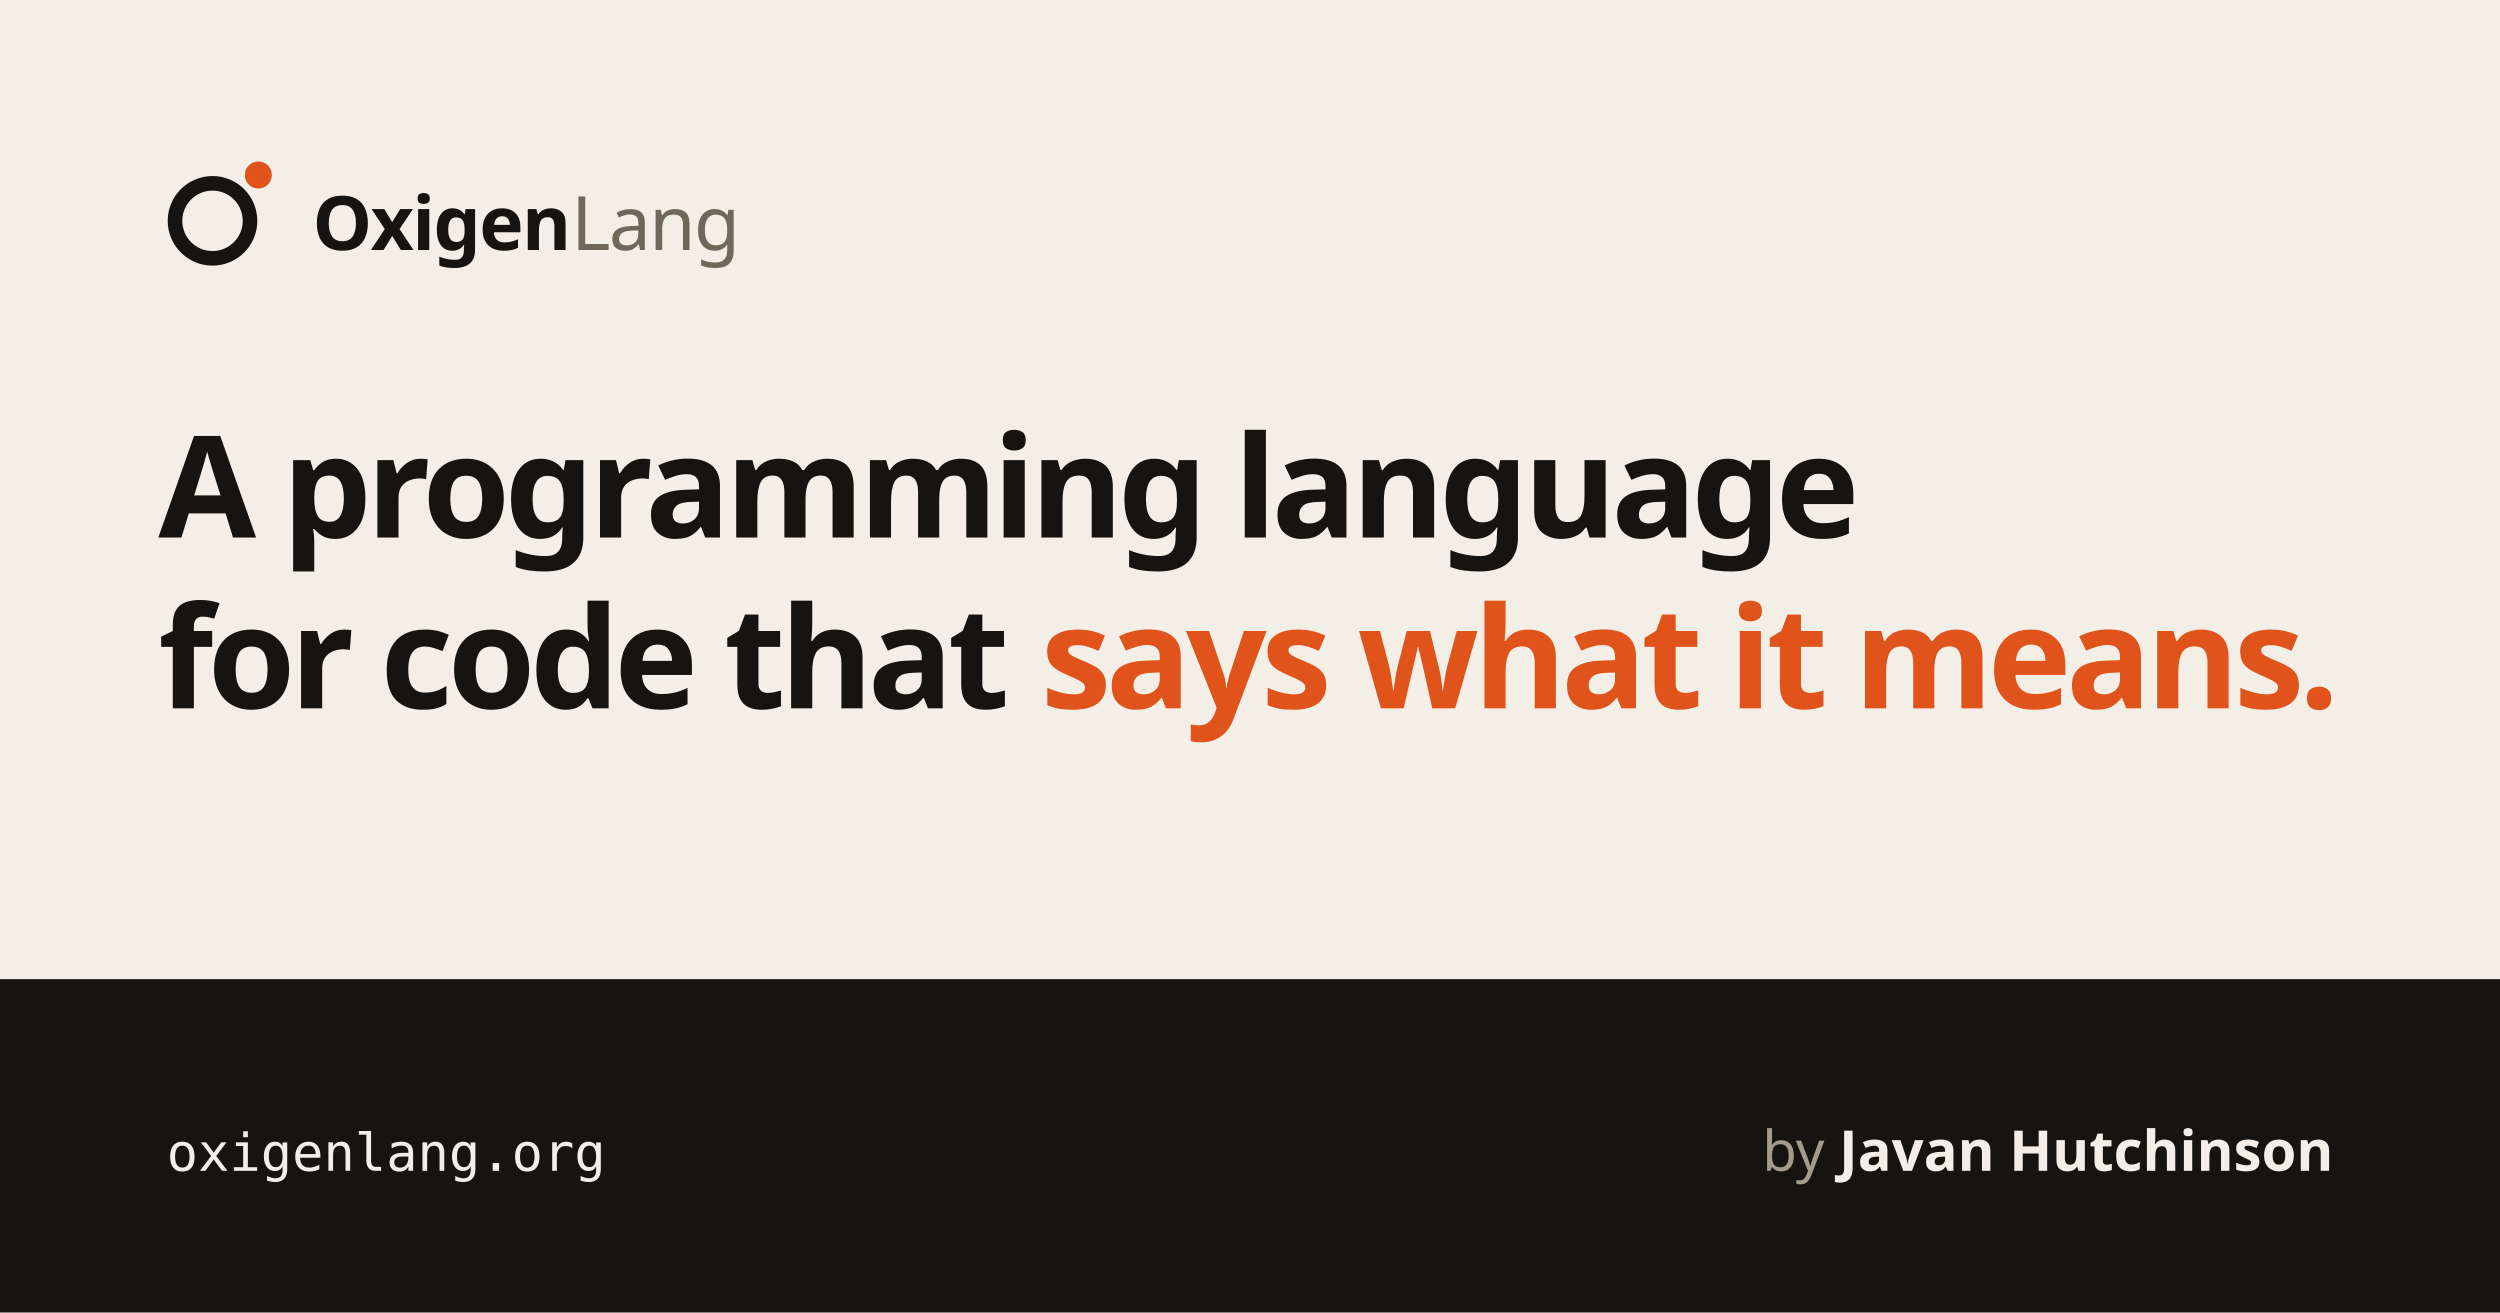
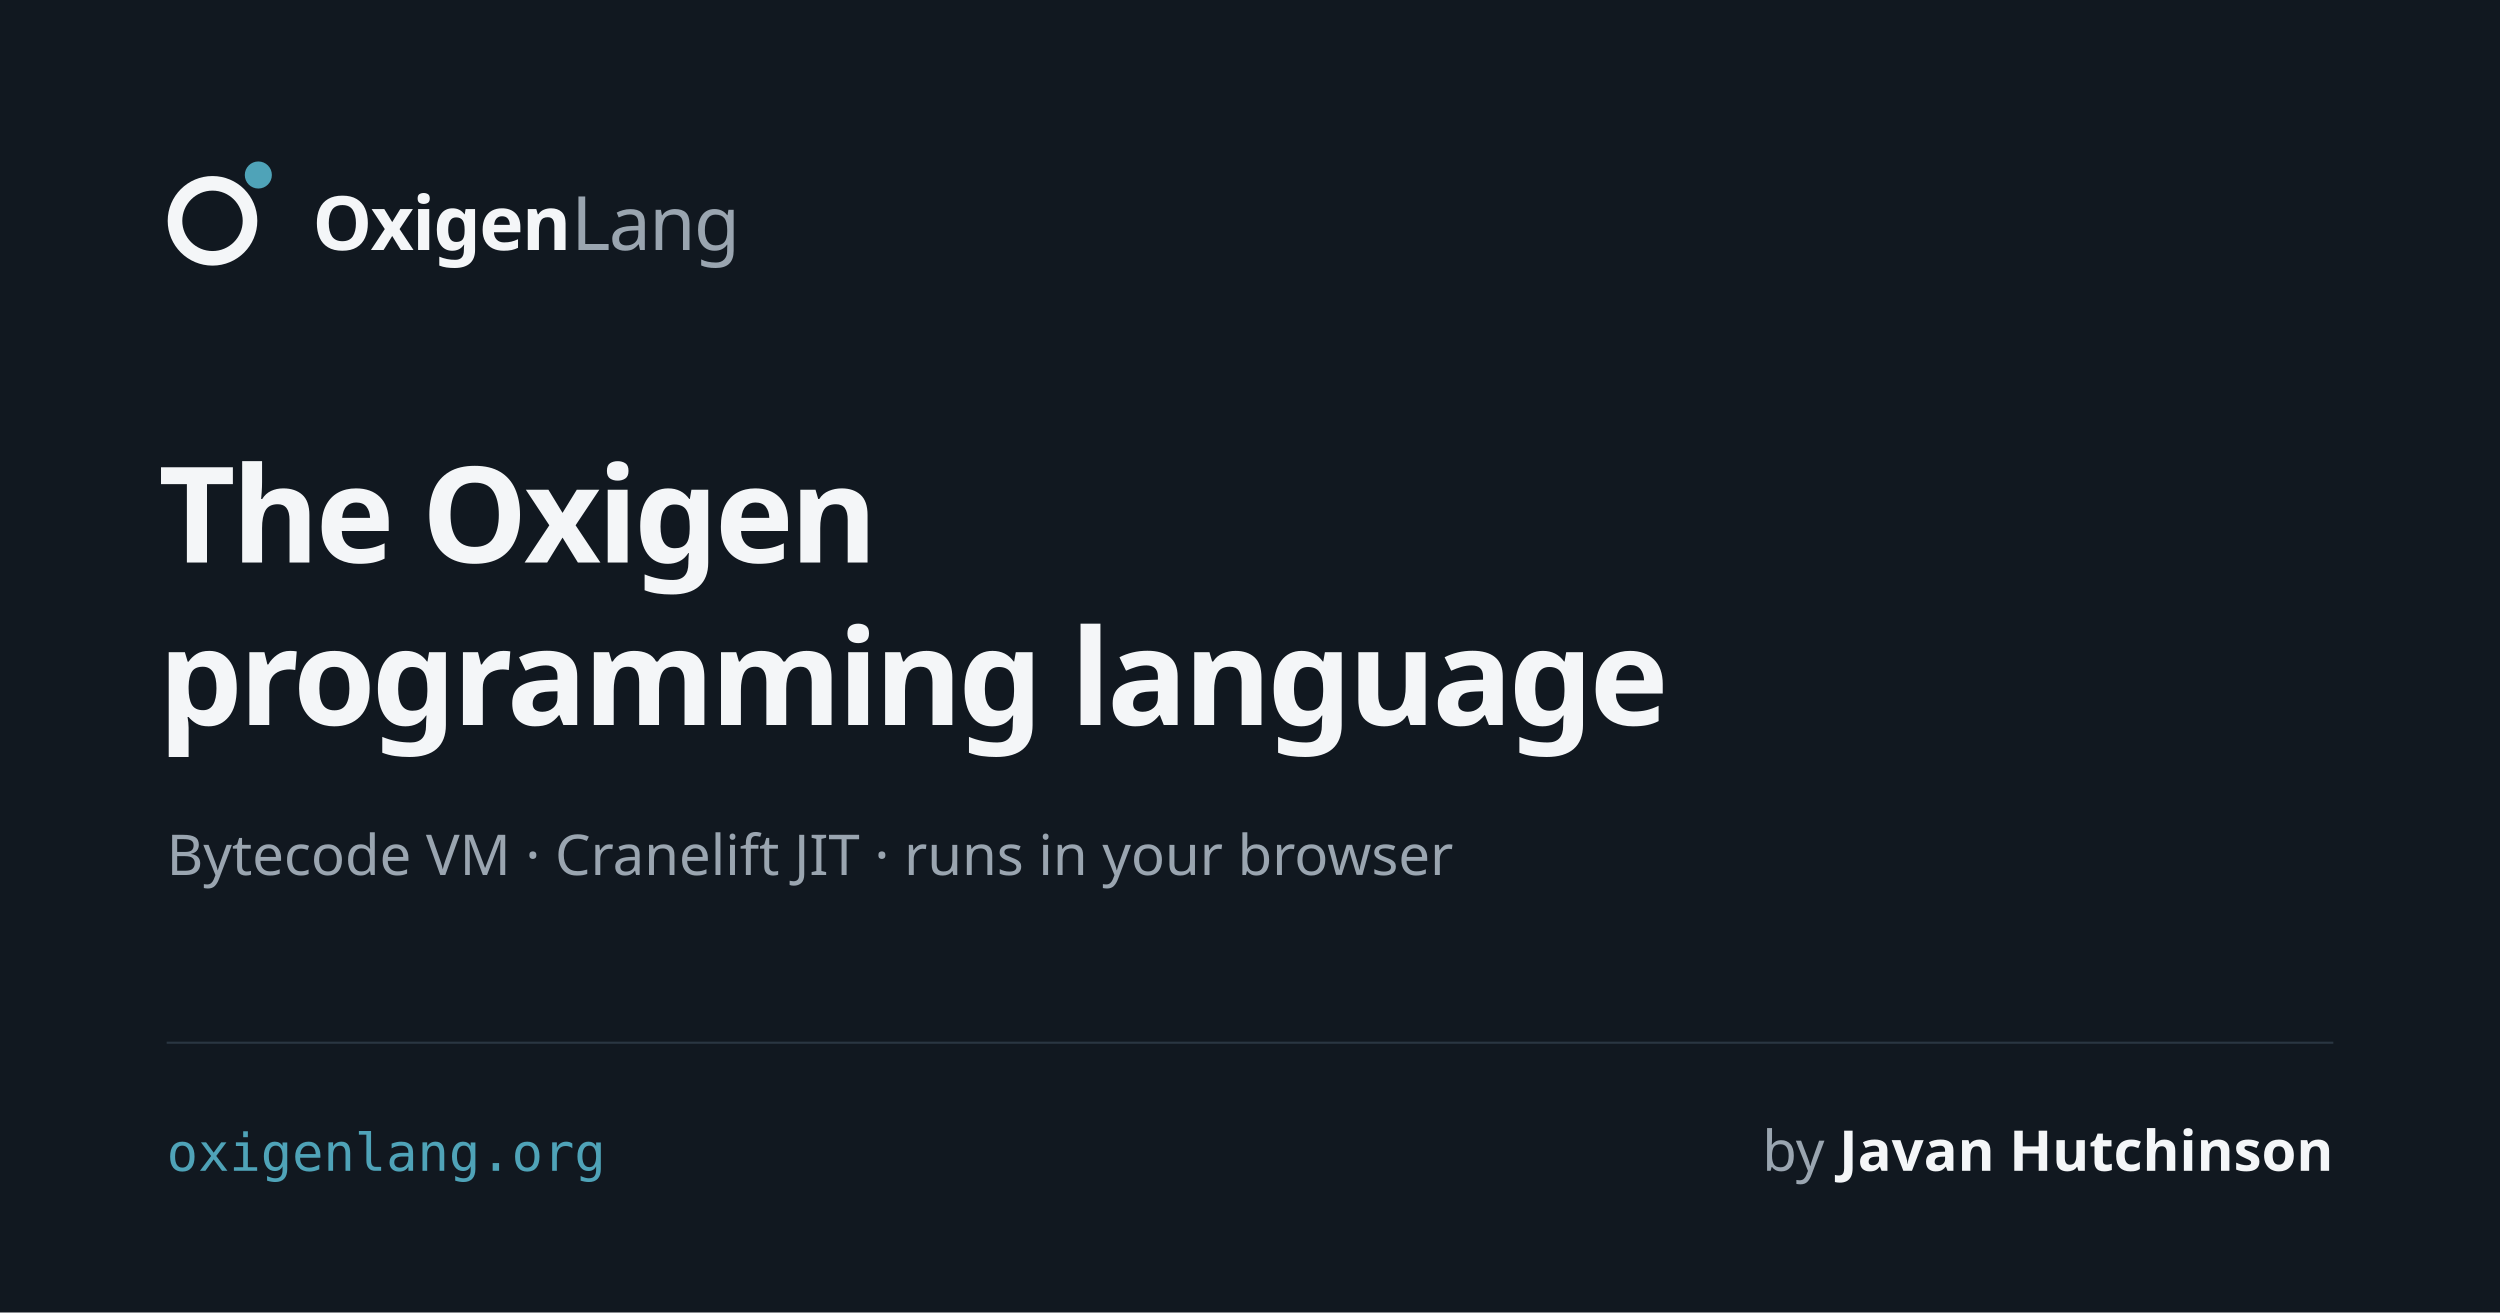
<svg xmlns="http://www.w3.org/2000/svg" width="1200" height="630" viewBox="0 0 1200 630">
-   <rect width="1200" height="630" fill="#f3efe6" />
-   <rect x="0" y="470" width="1200" height="160" fill="#16140f" />
+   <rect width="1200" height="630" fill="#111820" />
  <g transform="translate(80 76)">
-     <circle cx="22" cy="30" r="18" fill="none" stroke="#16140f" stroke-width="7" />
-     <circle cx="44" cy="8" r="6.5" fill="#e0531b" />
-     <text x="70" y="44" font-family="Geist, Noto Sans, sans-serif" font-size="36" font-weight="600" fill="#16140f" letter-spacing="-0.8">Oxigen<tspan fill="#6e675a" font-weight="400">Lang</tspan>
+     <circle cx="22" cy="30" r="18" fill="none" stroke="#f4f6f8" stroke-width="7" />
+     <circle cx="44" cy="8" r="6.5" fill="#4fa3b8" />
+     <text x="70" y="44" font-family="Geist, Noto Sans, sans-serif" font-size="36" font-weight="600" fill="#f4f6f8" letter-spacing="-0.8">Oxigen<tspan fill="#9aa5b0" font-weight="400">Lang</tspan>
    </text>
  </g>
-   <text font-family="Geist, Noto Sans, sans-serif" font-size="68" font-weight="600" fill="#16140f" letter-spacing="-2.6">
-     <tspan x="76" y="258">A programming language</tspan>
-     <tspan x="76" y="340">for code that <tspan fill="#e0531b">says what it means.</tspan>
-     </tspan>
+   <text font-family="Geist, Noto Sans, sans-serif" font-size="64" font-weight="600" fill="#f4f6f8" letter-spacing="-1.8">
+     <tspan x="76" y="270">The Oxigen</tspan>
+     <tspan x="76" y="348">programming language</tspan>
  </text>
-   <text x="80" y="562" font-family="Geist Mono, JetBrainsMono Nerd Font Mono, monospace" font-size="25" fill="#f3efe6">oxigenlang.org</text>
-   <text x="1120" y="562" text-anchor="end" font-family="Geist, Noto Sans, sans-serif" font-size="27" fill="#a39b8b">by <tspan fill="#f3efe6" font-weight="600">Javan Hutchinson</tspan>
+   <text x="80" y="420" font-family="Geist, Noto Sans, sans-serif" font-size="27" fill="#9aa5b0">Bytecode VM · Cranelift JIT · runs in your browser</text>
+   <rect x="80" y="500" width="1040" height="1" fill="#2a3642" />
+   <text x="80" y="562" font-family="Geist Mono, JetBrainsMono Nerd Font Mono, monospace" font-size="25" fill="#4fa3b8">oxigenlang.org</text>
+   <text x="1120" y="562" text-anchor="end" font-family="Geist, Noto Sans, sans-serif" font-size="27" fill="#9aa5b0">by <tspan fill="#f4f6f8" font-weight="600">Javan Hutchinson</tspan>
  </text>
</svg>
